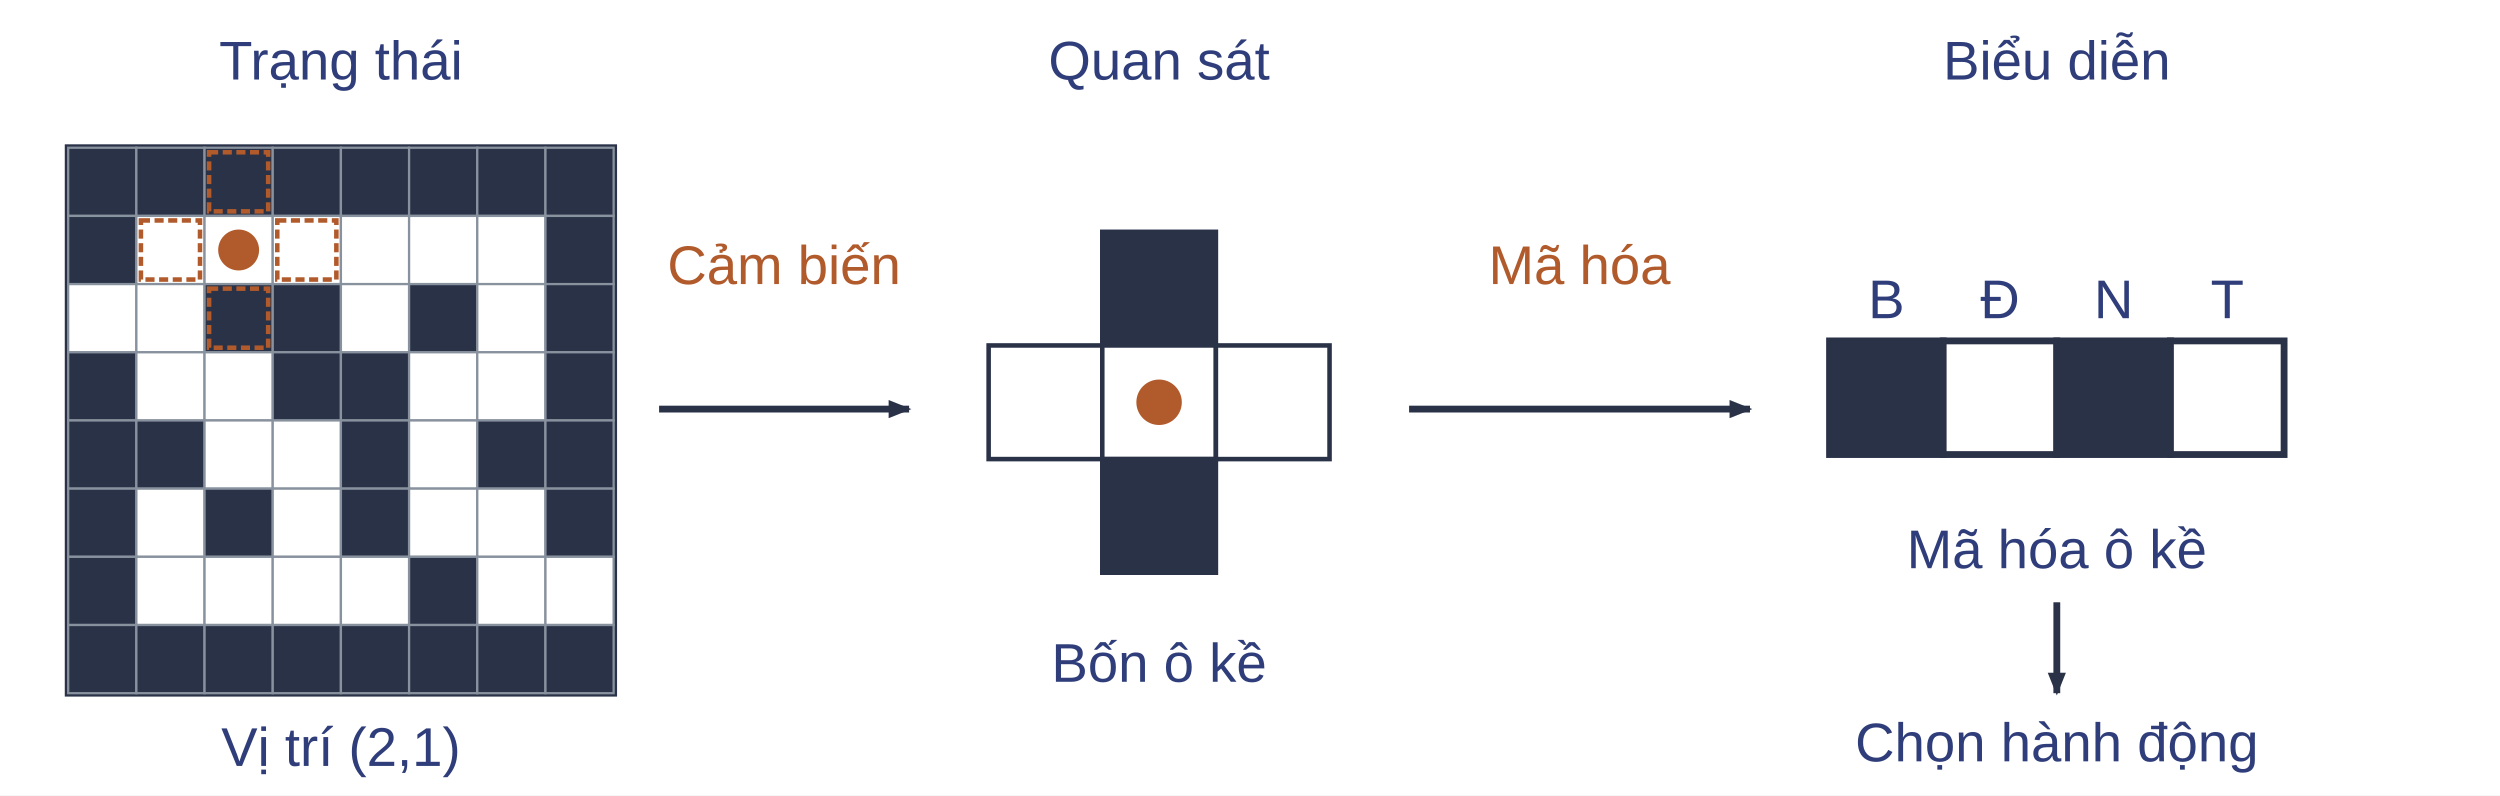
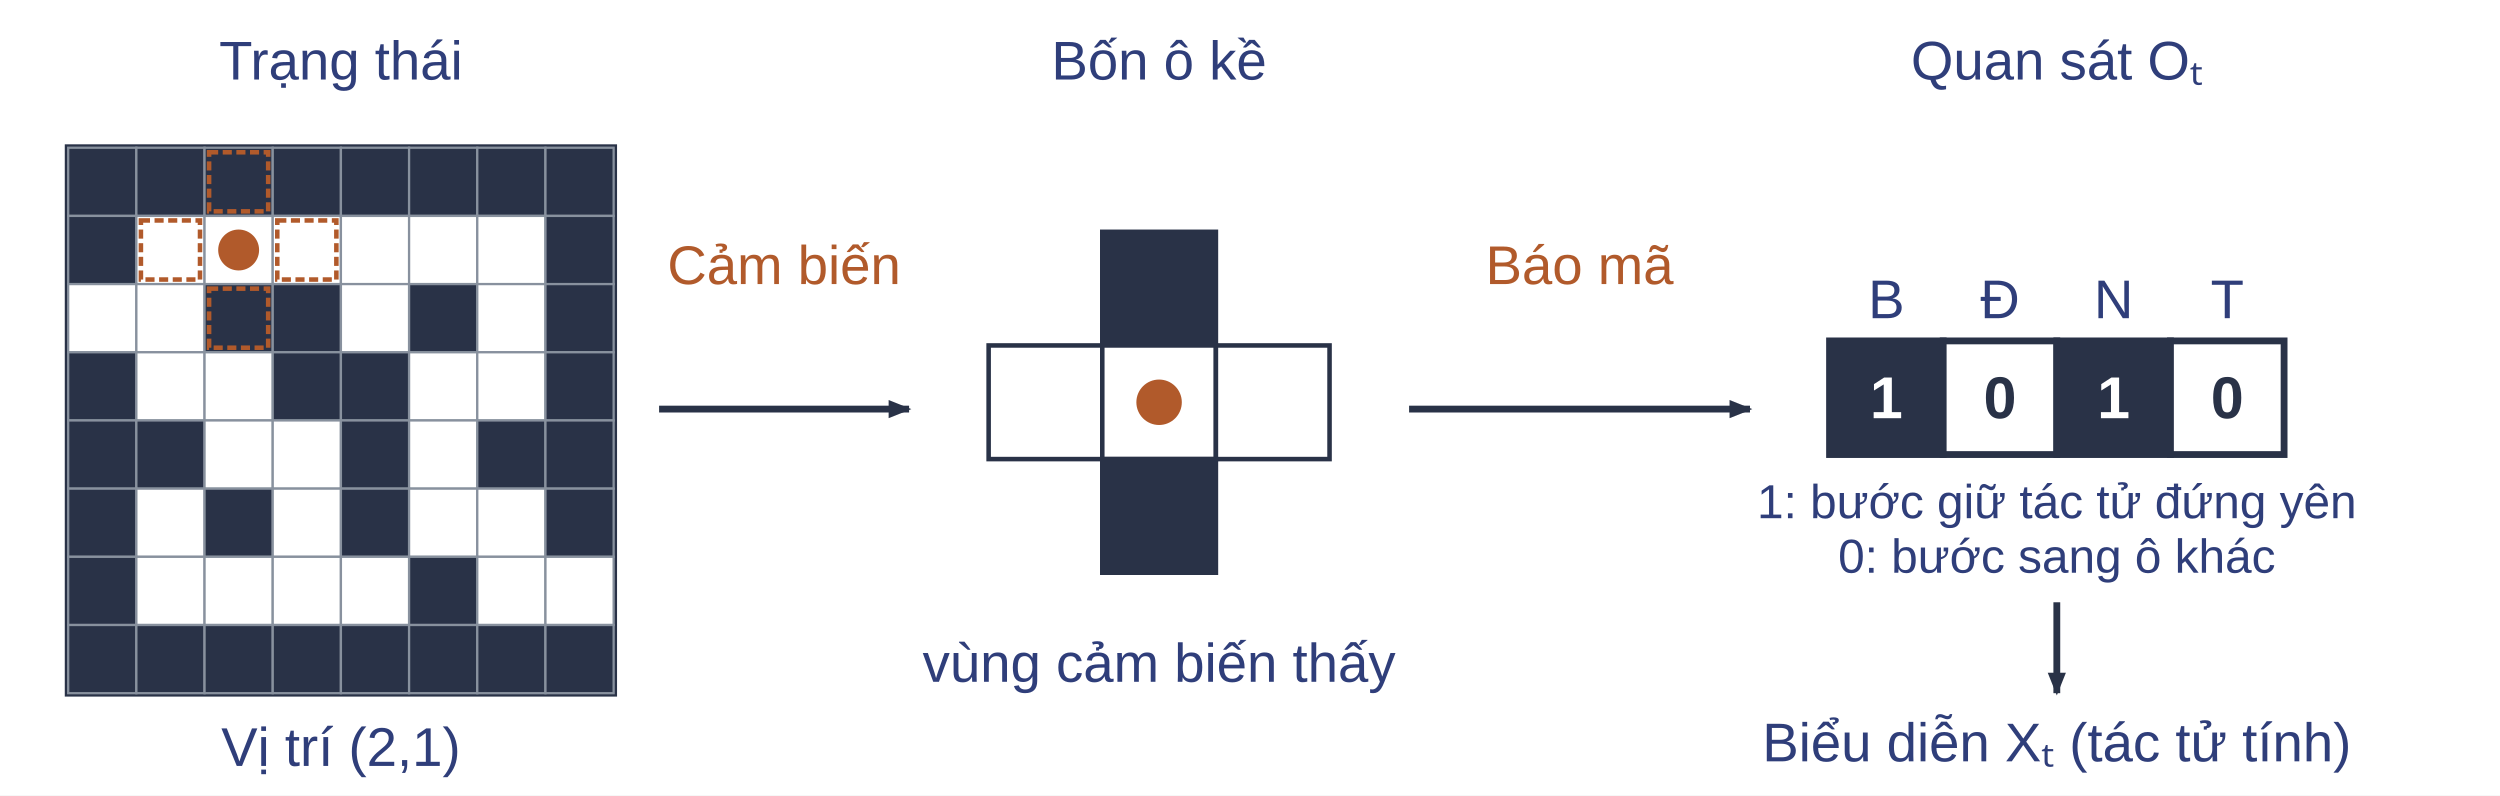
<svg xmlns="http://www.w3.org/2000/svg" viewBox="0 0 1100 350" role="img" aria-labelledby="svg-title svg-desc">
  <defs>
    <marker id="arrowhead" markerWidth="10" markerHeight="8" refX="9" refY="4" orient="auto" markerUnits="userSpaceOnUse">
      <path d="M0,0 L10,4 L0,8 Z" fill="#293247" />
    </marker>
  </defs>
  <rect x="0" y="0" width="1100" height="350" fill="#FFFFFF" />
  <text x="150" y="35" font-family="Arial" font-size="24" fill="#2F3E7A" text-anchor="middle">Trạng thái</text>
  <rect x="30" y="65" width="240" height="240" fill="none" stroke="#293247" stroke-width="3" />
  <g id="maze-cells">
    <rect x="30" y="65" width="30" height="30" fill="#293247" stroke="#88919e" stroke-width="1" />
    <rect x="60" y="65" width="30" height="30" fill="#293247" stroke="#88919e" stroke-width="1" />
    <rect x="90" y="65" width="30" height="30" fill="#293247" stroke="#88919e" stroke-width="1" />
    <rect x="120" y="65" width="30" height="30" fill="#293247" stroke="#88919e" stroke-width="1" />
    <rect x="150" y="65" width="30" height="30" fill="#293247" stroke="#88919e" stroke-width="1" />
    <rect x="180" y="65" width="30" height="30" fill="#293247" stroke="#88919e" stroke-width="1" />
    <rect x="210" y="65" width="30" height="30" fill="#293247" stroke="#88919e" stroke-width="1" />
    <rect x="240" y="65" width="30" height="30" fill="#293247" stroke="#88919e" stroke-width="1" />
    <rect x="30" y="95" width="30" height="30" fill="#293247" stroke="#88919e" stroke-width="1" />
    <rect x="60" y="95" width="30" height="30" fill="#fff" stroke="#88919e" stroke-width="1" />
    <rect x="90" y="95" width="30" height="30" fill="#fff" stroke="#88919e" stroke-width="1" />
    <rect x="120" y="95" width="30" height="30" fill="#fff" stroke="#88919e" stroke-width="1" />
    <rect x="150" y="95" width="30" height="30" fill="#fff" stroke="#88919e" stroke-width="1" />
    <rect x="180" y="95" width="30" height="30" fill="#fff" stroke="#88919e" stroke-width="1" />
    <rect x="210" y="95" width="30" height="30" fill="#fff" stroke="#88919e" stroke-width="1" />
    <rect x="240" y="95" width="30" height="30" fill="#293247" stroke="#88919e" stroke-width="1" />
    <rect x="30" y="125" width="30" height="30" fill="#fff" stroke="#88919e" stroke-width="1" />
    <rect x="60" y="125" width="30" height="30" fill="#fff" stroke="#88919e" stroke-width="1" />
    <rect x="90" y="125" width="30" height="30" fill="#293247" stroke="#88919e" stroke-width="1" />
    <rect x="120" y="125" width="30" height="30" fill="#293247" stroke="#88919e" stroke-width="1" />
    <rect x="150" y="125" width="30" height="30" fill="#fff" stroke="#88919e" stroke-width="1" />
    <rect x="180" y="125" width="30" height="30" fill="#293247" stroke="#88919e" stroke-width="1" />
    <rect x="210" y="125" width="30" height="30" fill="#fff" stroke="#88919e" stroke-width="1" />
    <rect x="240" y="125" width="30" height="30" fill="#293247" stroke="#88919e" stroke-width="1" />
    <rect x="30" y="155" width="30" height="30" fill="#293247" stroke="#88919e" stroke-width="1" />
    <rect x="60" y="155" width="30" height="30" fill="#fff" stroke="#88919e" stroke-width="1" />
    <rect x="90" y="155" width="30" height="30" fill="#fff" stroke="#88919e" stroke-width="1" />
    <rect x="120" y="155" width="30" height="30" fill="#293247" stroke="#88919e" stroke-width="1" />
    <rect x="150" y="155" width="30" height="30" fill="#293247" stroke="#88919e" stroke-width="1" />
    <rect x="180" y="155" width="30" height="30" fill="#fff" stroke="#88919e" stroke-width="1" />
    <rect x="210" y="155" width="30" height="30" fill="#fff" stroke="#88919e" stroke-width="1" />
    <rect x="240" y="155" width="30" height="30" fill="#293247" stroke="#88919e" stroke-width="1" />
    <rect x="30" y="185" width="30" height="30" fill="#293247" stroke="#88919e" stroke-width="1" />
    <rect x="60" y="185" width="30" height="30" fill="#293247" stroke="#88919e" stroke-width="1" />
    <rect x="90" y="185" width="30" height="30" fill="#fff" stroke="#88919e" stroke-width="1" />
    <rect x="120" y="185" width="30" height="30" fill="#fff" stroke="#88919e" stroke-width="1" />
    <rect x="150" y="185" width="30" height="30" fill="#293247" stroke="#88919e" stroke-width="1" />
    <rect x="180" y="185" width="30" height="30" fill="#fff" stroke="#88919e" stroke-width="1" />
    <rect x="210" y="185" width="30" height="30" fill="#293247" stroke="#88919e" stroke-width="1" />
    <rect x="240" y="185" width="30" height="30" fill="#293247" stroke="#88919e" stroke-width="1" />
    <rect x="30" y="215" width="30" height="30" fill="#293247" stroke="#88919e" stroke-width="1" />
    <rect x="60" y="215" width="30" height="30" fill="#fff" stroke="#88919e" stroke-width="1" />
    <rect x="90" y="215" width="30" height="30" fill="#293247" stroke="#88919e" stroke-width="1" />
    <rect x="120" y="215" width="30" height="30" fill="#fff" stroke="#88919e" stroke-width="1" />
    <rect x="150" y="215" width="30" height="30" fill="#293247" stroke="#88919e" stroke-width="1" />
    <rect x="180" y="215" width="30" height="30" fill="#fff" stroke="#88919e" stroke-width="1" />
    <rect x="210" y="215" width="30" height="30" fill="#fff" stroke="#88919e" stroke-width="1" />
    <rect x="240" y="215" width="30" height="30" fill="#293247" stroke="#88919e" stroke-width="1" />
    <rect x="30" y="245" width="30" height="30" fill="#293247" stroke="#88919e" stroke-width="1" />
    <rect x="60" y="245" width="30" height="30" fill="#fff" stroke="#88919e" stroke-width="1" />
    <rect x="90" y="245" width="30" height="30" fill="#fff" stroke="#88919e" stroke-width="1" />
    <rect x="120" y="245" width="30" height="30" fill="#fff" stroke="#88919e" stroke-width="1" />
    <rect x="150" y="245" width="30" height="30" fill="#fff" stroke="#88919e" stroke-width="1" />
    <rect x="180" y="245" width="30" height="30" fill="#293247" stroke="#88919e" stroke-width="1" />
    <rect x="210" y="245" width="30" height="30" fill="#fff" stroke="#88919e" stroke-width="1" />
    <rect x="240" y="245" width="30" height="30" fill="#fff" stroke="#88919e" stroke-width="1" />
    <rect x="30" y="275" width="30" height="30" fill="#293247" stroke="#88919e" stroke-width="1" />
    <rect x="60" y="275" width="30" height="30" fill="#293247" stroke="#88919e" stroke-width="1" />
    <rect x="90" y="275" width="30" height="30" fill="#293247" stroke="#88919e" stroke-width="1" />
    <rect x="120" y="275" width="30" height="30" fill="#293247" stroke="#88919e" stroke-width="1" />
    <rect x="150" y="275" width="30" height="30" fill="#293247" stroke="#88919e" stroke-width="1" />
    <rect x="180" y="275" width="30" height="30" fill="#293247" stroke="#88919e" stroke-width="1" />
    <rect x="210" y="275" width="30" height="30" fill="#293247" stroke="#88919e" stroke-width="1" />
    <rect x="240" y="275" width="30" height="30" fill="#293247" stroke="#88919e" stroke-width="1" />
    <rect x="92" y="67" width="26" height="26" fill="none" stroke="#B15A2B" stroke-width="2" stroke-dasharray="4 2" />
    <rect x="122" y="97" width="26" height="26" fill="none" stroke="#B15A2B" stroke-width="2" stroke-dasharray="4 2" />
    <rect x="92" y="127" width="26" height="26" fill="none" stroke="#B15A2B" stroke-width="2" stroke-dasharray="4 2" />
    <rect x="62" y="97" width="26" height="26" fill="none" stroke="#B15A2B" stroke-width="2" stroke-dasharray="4 2" />
    <circle cx="105" cy="110" r="10" fill="#B15A2B" stroke="#fff" stroke-width="2" />
  </g>
  <text x="150" y="337" font-family="Arial" font-size="24" fill="#2F3E7A" text-anchor="middle">Vị trí (2,1)</text>
-   <text x="510" y="35" font-family="Arial" font-size="24" fill="#2F3E7A" text-anchor="middle">Quan sát</text>
+   <text x="510" y="35" font-family="Arial" font-size="24" fill="#2F3E7A" text-anchor="middle">Bốn ô kề</text>
  <g>
    <rect x="485" y="102" width="50" height="50" fill="#293247" stroke="#293247" stroke-width="2" />
    <rect x="435" y="152" width="50" height="50" fill="#fff" stroke="#293247" stroke-width="2" />
    <rect x="485" y="152" width="50" height="50" fill="#fff" stroke="#293247" stroke-width="2" />
    <rect x="535" y="152" width="50" height="50" fill="#fff" stroke="#293247" stroke-width="2" />
    <rect x="485" y="202" width="50" height="50" fill="#293247" stroke="#293247" stroke-width="2" />
  </g>
  <circle cx="510" cy="177" r="10" fill="#B15A2B" />
-   <text x="510" y="300" font-family="Arial" font-size="24" fill="#2F3E7A" text-anchor="middle">Bốn ô kề</text>
-   <text x="905" y="35" font-family="Arial" font-size="24" fill="#2F3E7A" text-anchor="middle">Biểu diễn</text>
+   <text x="510" y="300" font-family="Arial" font-size="24" fill="#2F3E7A" text-anchor="middle">vùng cảm biến thấy</text>
+   <text x="905" y="35" font-family="Arial" font-size="24" fill="#2F3E7A" text-anchor="middle">Quan sát Oₜ</text>
  <g font-family="Arial" font-size="24" fill="#2F3E7A" text-anchor="middle">
    <text x="830" y="140">B</text>
    <text x="880" y="140">Đ</text>
    <text x="930" y="140">N</text>
    <text x="980" y="140">T</text>
  </g>
  <g stroke="#293247" stroke-width="3">
    <rect x="805" y="150" width="50" height="50" fill="#293247" />
    <rect x="855" y="150" width="50" height="50" fill="#FFFFFF" />
    <rect x="905" y="150" width="50" height="50" fill="#293247" />
    <rect x="955" y="150" width="50" height="50" fill="#FFFFFF" />
  </g>
-   <text x="905" y="250" font-family="Arial" font-size="24" fill="#2F3E7A" text-anchor="middle">Mã hóa ô kề</text>
+   <g font-family="Arial" font-size="26" font-weight="bold" text-anchor="middle">
+     <text x="830" y="184" fill="#FFFFFF">1</text>
+     <text x="880" y="184" fill="#293247">0</text>
+     <text x="930" y="184" fill="#FFFFFF">1</text>
+     <text x="980" y="184" fill="#293247">0</text>
+   </g>
+   <g font-family="Arial" font-size="21" fill="#2F3E7A" text-anchor="middle">
+     <text x="905" y="228">1: bước giữ tác tử đứng yên</text>
+     <text x="905" y="252">0: bước sang ô khác</text>
+   </g>
  <line x1="905" y1="265" x2="905" y2="305" stroke="#293247" stroke-width="3" marker-end="url(#arrowhead)" />
-   <text x="905" y="335" font-family="Arial" font-size="24" fill="#2F3E7A" text-anchor="middle">Chọn hành động</text>
+   <text x="905" y="335" font-family="Arial" font-size="24" fill="#2F3E7A" text-anchor="middle">Biểu diễn Xₜ (tác tử tính)</text>
  <line x1="290" y1="180" x2="400" y2="180" stroke="#293247" stroke-width="3" marker-end="url(#arrowhead)" />
  <text x="345" y="125" font-family="Arial" font-size="24" fill="#B15A2B" text-anchor="middle">Cảm biến</text>
  <line x1="620" y1="180" x2="770" y2="180" stroke="#293247" stroke-width="3" marker-end="url(#arrowhead)" />
-   <text x="695" y="125" font-family="Arial" font-size="24" fill="#B15A2B" text-anchor="middle">Mã hóa</text>
+   <text x="695" y="125" font-family="Arial" font-size="24" fill="#B15A2B" text-anchor="middle">Báo mã</text>
</svg>
